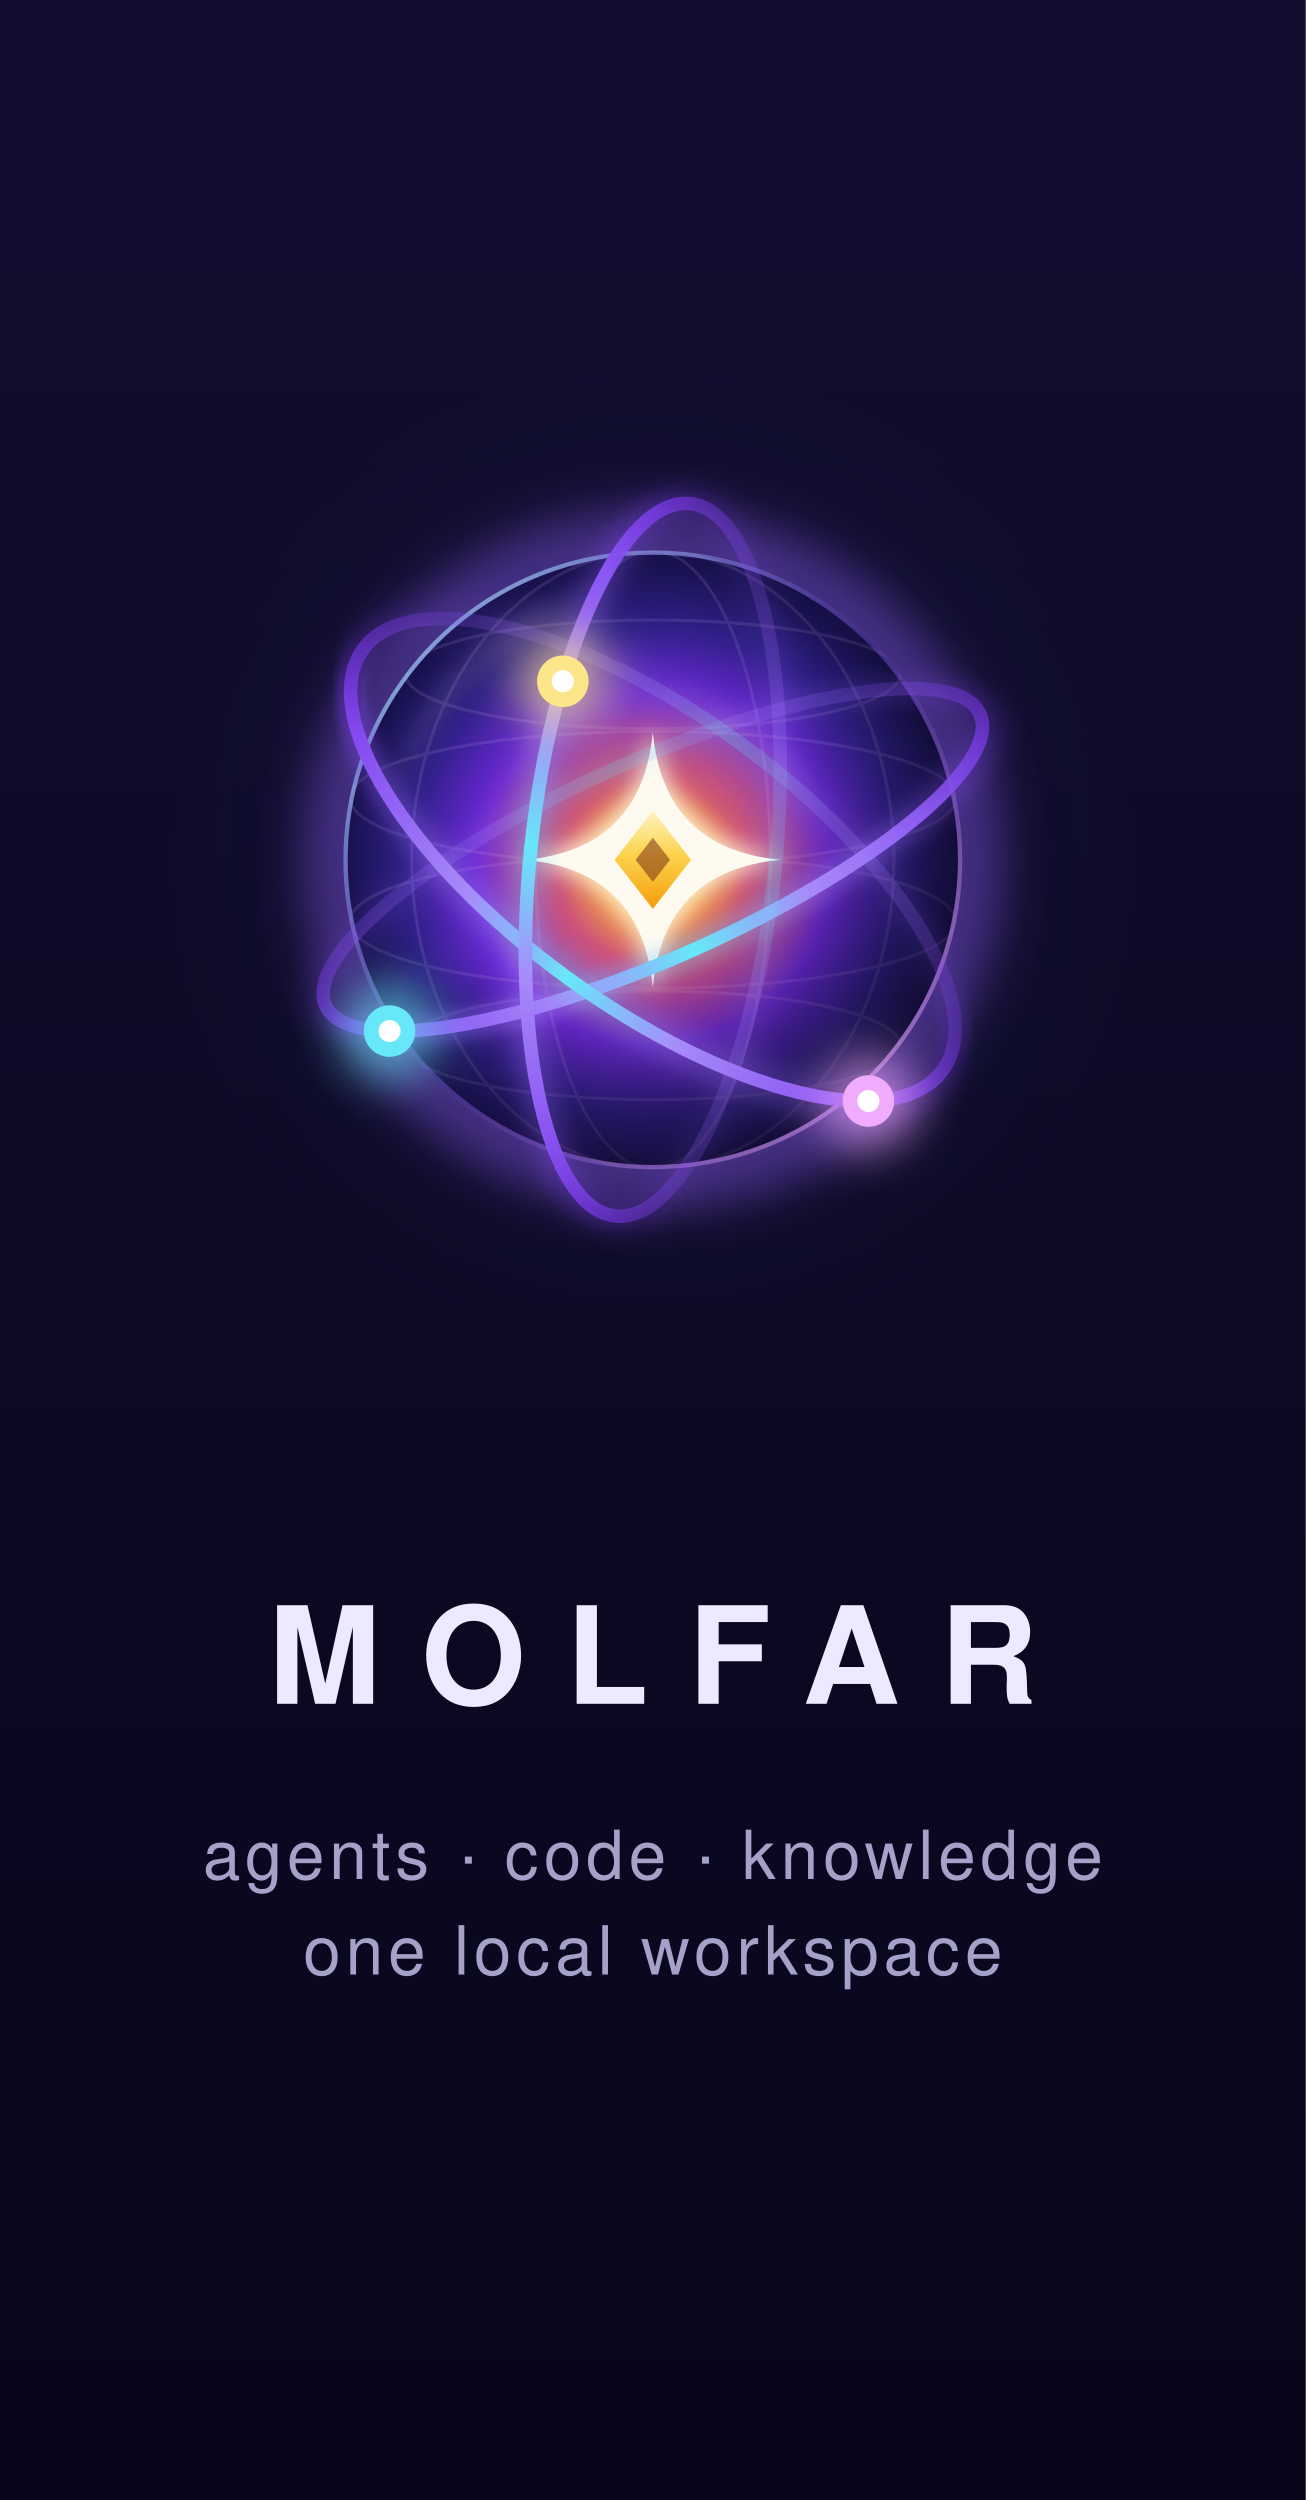
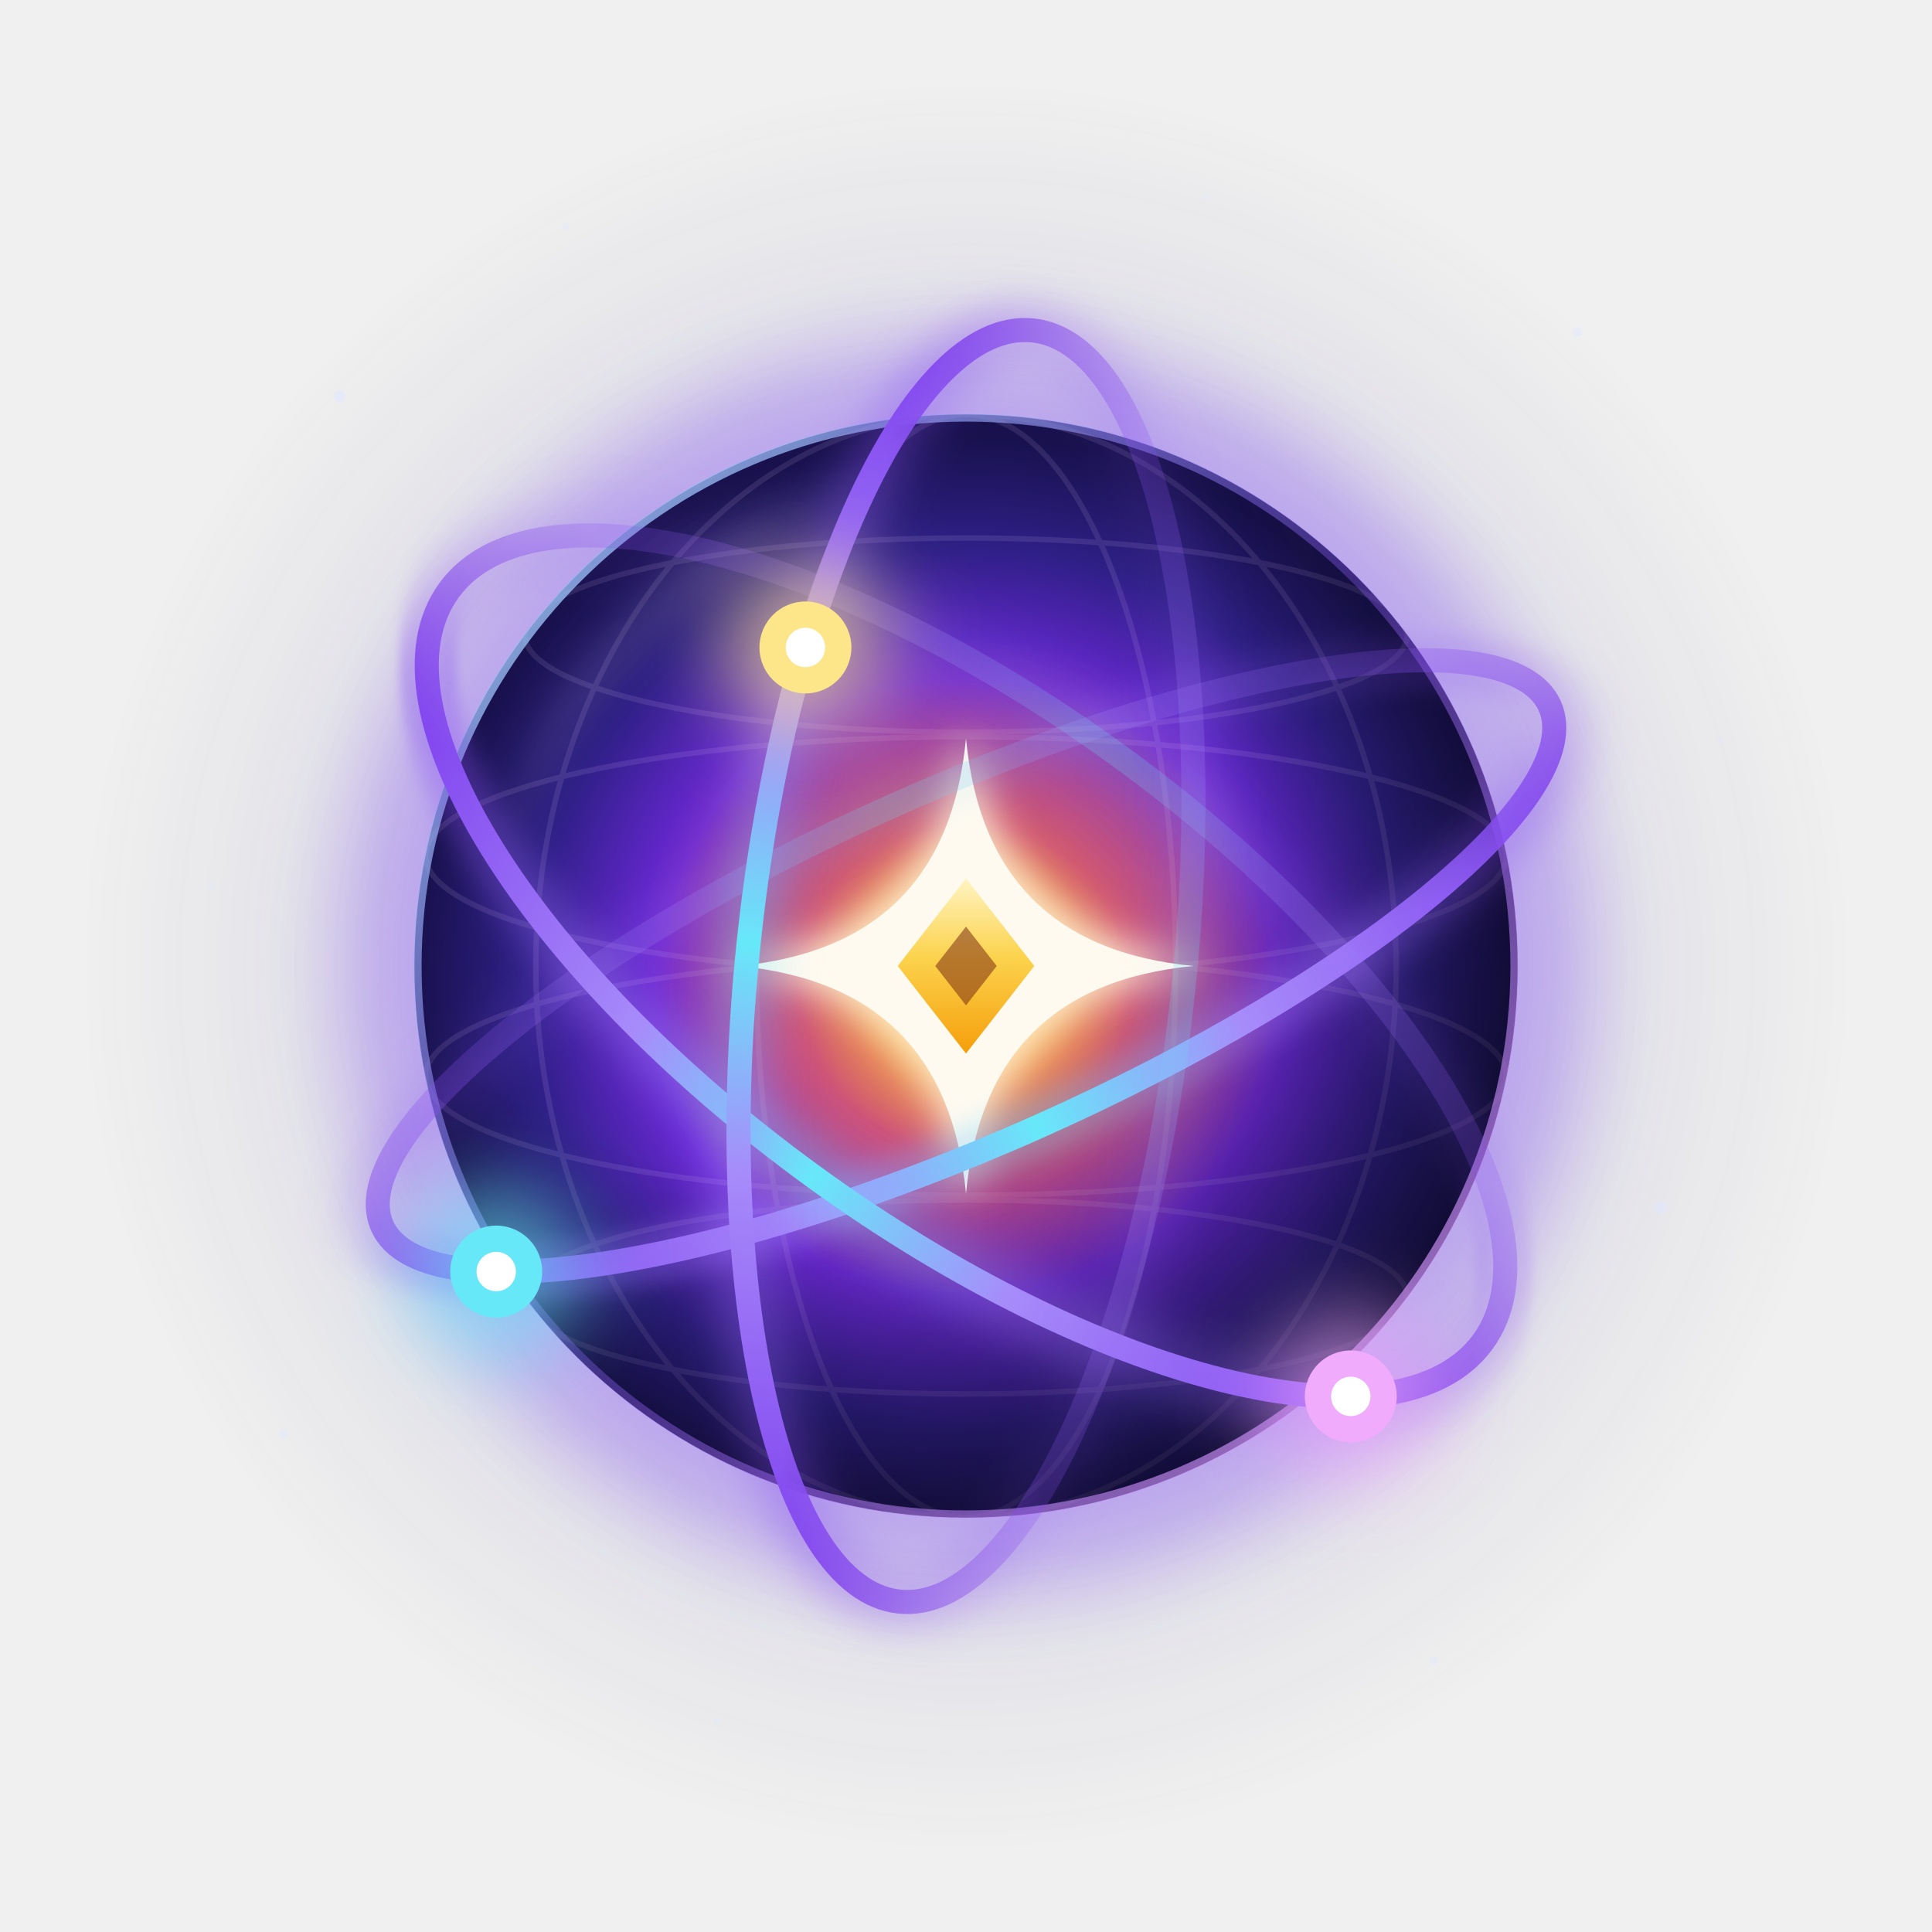
- <svg xmlns="http://www.w3.org/2000/svg" viewBox="0 0 164 314" width="164" height="314">
+ <svg xmlns="http://www.w3.org/2000/svg" viewBox="0 0 1024 1024" width="1024" height="1024">
  <defs>
-     <linearGradient id="panel" x1="0" y1="0" x2="0" y2="1">
-       <stop offset="0" stop-color="#120e30" />
-       <stop offset="1" stop-color="#07061a" />
-     </linearGradient>
    <linearGradient id="tile" x1="0" y1="0" x2="0.35" y2="1">
      <stop offset="0" stop-color="#151036" />
      <stop offset="0.55" stop-color="#0d0a24" />
      <stop offset="1" stop-color="#07061a" />
    </linearGradient>
    <radialGradient id="aura" cx="512" cy="512" r="470" gradientUnits="userSpaceOnUse">
      <stop offset="0" stop-color="#8b5cf6" stop-opacity="0.5" />
      <stop offset="0.35" stop-color="#6d28d9" stop-opacity="0.24" />
      <stop offset="0.7" stop-color="#312e81" stop-opacity="0.08" />
      <stop offset="1" stop-color="#312e81" stop-opacity="0" />
    </radialGradient>
    <radialGradient id="sphere" cx="512" cy="522" r="252" gradientUnits="userSpaceOnUse">
      <stop offset="0" stop-color="#ffe7b0" />
      <stop offset="0.12" stop-color="#f6a85c" />
      <stop offset="0.3" stop-color="#c0399f" />
      <stop offset="0.56" stop-color="#6d28d9" />
      <stop offset="0.8" stop-color="#2e1f86" />
      <stop offset="1" stop-color="#18114d" />
    </radialGradient>
    <radialGradient id="shade" cx="422" cy="402" r="403.2" gradientUnits="userSpaceOnUse">
      <stop offset="0.5" stop-color="#05040f" stop-opacity="0" />
      <stop offset="1" stop-color="#05040f" stop-opacity="0.5" />
    </radialGradient>
    <linearGradient id="rim" x1="0" y1="0" x2="1" y2="1">
      <stop offset="0" stop-color="#a5f3fc" stop-opacity="0.95" />
      <stop offset="0.5" stop-color="#8b5cf6" stop-opacity="0.35" />
      <stop offset="1" stop-color="#f0abfc" stop-opacity="0.8" />
    </linearGradient>
    <linearGradient id="core" x1="0" y1="0" x2="0" y2="1">
      <stop offset="0" stop-color="#fff4c2" />
      <stop offset="0.45" stop-color="#fcd34d" />
      <stop offset="1" stop-color="#f59e0b" />
    </linearGradient>
    <radialGradient id="coreGlow" cx="512" cy="512" r="150" gradientUnits="userSpaceOnUse">
      <stop offset="0" stop-color="#fde68a" stop-opacity="0.85" />
      <stop offset="0.4" stop-color="#f59e0b" stop-opacity="0.35" />
      <stop offset="1" stop-color="#f59e0b" stop-opacity="0" />
    </radialGradient>
    <linearGradient id="depth" gradientUnits="userSpaceOnUse" x1="0" y1="-60" x2="0" y2="60">
      <stop offset="0" stop-color="#fff" stop-opacity="0.28" />
      <stop offset="1" stop-color="#fff" stop-opacity="1" />
    </linearGradient>
    <mask id="ringDepth" maskUnits="userSpaceOnUse" x="-600" y="-600" width="1200" height="1200">
      <rect x="-600" y="-600" width="1200" height="1200" fill="url(#depth)" />
    </mask>
    <linearGradient id="gloss" x1="0" y1="0" x2="1" y2="1">
      <stop offset="0" stop-color="#ffffff" stop-opacity="0.5" />
      <stop offset="1" stop-color="#ffffff" stop-opacity="0" />
    </linearGradient>
    <clipPath id="back">
      <rect x="-600" y="-600" width="1200" height="600" />
    </clipPath>
    <clipPath id="front">
      <rect x="-600" y="0" width="1200" height="600" />
    </clipPath>
    <clipPath id="ball">
      <circle cx="512" cy="512" r="252" />
    </clipPath>
    <clipPath id="tileClip">
      <rect width="1024" height="1024" rx="228" />
    </clipPath>
    <filter id="soft" x="-50%" y="-50%" width="200%" height="200%">
      <feGaussianBlur stdDeviation="9" />
    </filter>
    <filter id="bloom" x="-50%" y="-50%" width="200%" height="200%">
      <feGaussianBlur stdDeviation="18" />
    </filter>
    <linearGradient id="orbit0" gradientUnits="userSpaceOnUse" x1="-292" y1="0" x2="292" y2="0">
      <stop offset="0" stop-color="#7c3aed" />
      <stop offset="0.32" stop-color="#a78bfa" />
      <stop offset="0.5" stop-color="#67e8f9" />
      <stop offset="0.68" stop-color="#a78bfa" />
      <stop offset="1" stop-color="#7c3aed" />
    </linearGradient>
    <linearGradient id="orbit1" gradientUnits="userSpaceOnUse" x1="-292" y1="0" x2="292" y2="0">
      <stop offset="0" stop-color="#7c3aed" />
      <stop offset="0.32" stop-color="#a78bfa" />
      <stop offset="0.5" stop-color="#67e8f9" />
      <stop offset="0.68" stop-color="#a78bfa" />
      <stop offset="1" stop-color="#7c3aed" />
    </linearGradient>
    <linearGradient id="orbit2" gradientUnits="userSpaceOnUse" x1="-292" y1="0" x2="292" y2="0">
      <stop offset="0" stop-color="#7c3aed" />
      <stop offset="0.32" stop-color="#a78bfa" />
      <stop offset="0.5" stop-color="#67e8f9" />
      <stop offset="0.68" stop-color="#a78bfa" />
      <stop offset="1" stop-color="#7c3aed" />
    </linearGradient>
  </defs>
-   <rect width="164" height="314" fill="url(#panel)" />
-   <g transform="translate(14 40) scale(0.1328)">
-     <rect width="1024" height="1024" fill="url(#aura)" />
-     <g transform="translate(512 512) scale(1.16) translate(-512 -512)">
-       <circle cx="512" cy="512" r="286" fill="#8b5cf6" opacity="0.4" filter="url(#bloom)" />
-       <circle cx="512" cy="512" r="252" fill="url(#sphere)" />
-       <g clip-path="url(#ball)" fill="none" stroke="#e9d5ff" stroke-width="2.5" opacity="0.11">
-         <ellipse cx="512" cy="360.8" rx="201.6" ry="44.35" />
-         <ellipse cx="512" cy="461.6" rx="246.91" ry="54.32" />
-         <ellipse cx="512" cy="562.4" rx="246.91" ry="54.32" />
-         <ellipse cx="512" cy="663.2" rx="201.6" ry="44.35" />
-         <ellipse cx="512" cy="512" rx="95.76" ry="252" />
-         <ellipse cx="512" cy="512" rx="196.56" ry="252" />
-       </g>
-       <circle cx="512" cy="512" r="252" fill="url(#shade)" />
-       <path d="M298 472 A 226 226 0 0 1 482 288 A 292 292 0 0 0 298 472 Z" fill="url(#gloss)" opacity="0.55" filter="url(#soft)" />
-       <circle cx="512" cy="512" r="250.5" fill="none" stroke="url(#rim)" stroke-width="3.5" />
-       <circle cx="512" cy="512" r="150" fill="url(#coreGlow)" />
-       <path d="M512 400 Q524 500 624 512 Q524 524 512 624 Q500 524 400 512 Q500 500 512 400 Z" fill="#fff7dd" opacity="0.9" filter="url(#soft)" />
-       <path d="M512 408 Q521 503 616 512 Q521 521 512 616 Q503 521 408 512 Q503 503 512 408 Z" fill="#fffaf0" />
-       <path d="M512 472 L543.2 512 L512 552 L480.8 512 Z" fill="url(#core)" />
-       <path d="M512 494 L526.04 512 L512 530 L497.96 512 Z" fill="#7c2d12" opacity="0.55" />
-       <g transform="translate(512 512) rotate(-24)" mask="url(#ringDepth)">
-         <ellipse rx="292" ry="80.49" fill="none" stroke="url(#orbit0)" stroke-width="26" opacity="0.35" filter="url(#soft)" />
-         <ellipse rx="292" ry="80.49" fill="none" stroke="url(#orbit0)" stroke-width="11" />
-       </g>
-       <g transform="translate(512 512) rotate(36)" mask="url(#ringDepth)">
-         <ellipse rx="292" ry="118.77" fill="none" stroke="url(#orbit1)" stroke-width="26" opacity="0.35" filter="url(#soft)" />
-         <ellipse rx="292" ry="118.77" fill="none" stroke="url(#orbit1)" stroke-width="11" />
-       </g>
-       <g transform="translate(512 512) rotate(96)" mask="url(#ringDepth)">
-         <ellipse rx="292" ry="99.87" fill="none" stroke="url(#orbit2)" stroke-width="26" opacity="0.35" filter="url(#soft)" />
-         <ellipse rx="292" ry="99.87" fill="none" stroke="url(#orbit2)" stroke-width="11" />
-       </g>
-       <circle cx="297.35" cy="651.62" r="40" fill="#67e8f9" opacity="0.6" filter="url(#bloom)" />
-       <circle cx="297.35" cy="651.62" r="21" fill="#67e8f9" />
-       <circle cx="297.35" cy="651.62" r="9" fill="#ffffff" />
-       <circle cx="687.81" cy="708.65" r="40" fill="#f0abfc" opacity="0.6" filter="url(#bloom)" />
-       <circle cx="687.81" cy="708.65" r="21" fill="#f0abfc" />
-       <circle cx="687.81" cy="708.65" r="9" fill="#ffffff" />
-       <circle cx="438.63" cy="366.45" r="40" fill="#fde68a" opacity="0.6" filter="url(#bloom)" />
-       <circle cx="438.63" cy="366.45" r="21" fill="#fde68a" />
-       <circle cx="438.63" cy="366.45" r="9" fill="#ffffff" />
+   <rect width="1024" height="1024" fill="url(#aura)" />
+   <circle cx="180" cy="210" r="3.2" fill="#e0e7ff" opacity="0.55" />
+   <circle cx="836" cy="176" r="2.6" fill="#e0e7ff" opacity="0.45" />
+   <circle cx="880" cy="640" r="3.4" fill="#e0e7ff" opacity="0.5" />
+   <circle cx="150" cy="760" r="2.4" fill="#e0e7ff" opacity="0.4" />
+   <circle cx="300" cy="120" r="2" fill="#e0e7ff" opacity="0.35" />
+   <circle cx="760" cy="880" r="2.2" fill="#e0e7ff" opacity="0.35" />
+   <circle cx="912" cy="392" r="1.8" fill="#e0e7ff" opacity="0.3" />
+   <circle cx="112" cy="470" r="2" fill="#e0e7ff" opacity="0.3" />
+   <circle cx="640" cy="104" r="1.8" fill="#e0e7ff" opacity="0.3" />
+   <circle cx="380" cy="912" r="1.8" fill="#e0e7ff" opacity="0.3" />
+   <g transform="translate(512 512) scale(1.16) translate(-512 -512)">
+     <circle cx="512" cy="512" r="286" fill="#8b5cf6" opacity="0.4" filter="url(#bloom)" />
+     <circle cx="512" cy="512" r="252" fill="url(#sphere)" />
+     <g clip-path="url(#ball)" fill="none" stroke="#e9d5ff" stroke-width="2.5" opacity="0.11">
+       <ellipse cx="512" cy="360.8" rx="201.6" ry="44.35" />
+       <ellipse cx="512" cy="461.6" rx="246.91" ry="54.32" />
+       <ellipse cx="512" cy="562.4" rx="246.91" ry="54.32" />
+       <ellipse cx="512" cy="663.2" rx="201.6" ry="44.35" />
+       <ellipse cx="512" cy="512" rx="95.76" ry="252" />
+       <ellipse cx="512" cy="512" rx="196.56" ry="252" />
    </g>
+     <circle cx="512" cy="512" r="252" fill="url(#shade)" />
+     <path d="M298 472 A 226 226 0 0 1 482 288 A 292 292 0 0 0 298 472 Z" fill="url(#gloss)" opacity="0.55" filter="url(#soft)" />
+     <circle cx="512" cy="512" r="250.5" fill="none" stroke="url(#rim)" stroke-width="3.5" />
+     <circle cx="512" cy="512" r="150" fill="url(#coreGlow)" />
+     <path d="M512 400 Q524 500 624 512 Q524 524 512 624 Q500 524 400 512 Q500 500 512 400 Z" fill="#fff7dd" opacity="0.9" filter="url(#soft)" />
+     <path d="M512 408 Q521 503 616 512 Q521 521 512 616 Q503 521 408 512 Q503 503 512 408 Z" fill="#fffaf0" />
+     <path d="M512 472 L543.2 512 L512 552 L480.8 512 Z" fill="url(#core)" />
+     <path d="M512 494 L526.04 512 L512 530 L497.96 512 Z" fill="#7c2d12" opacity="0.55" />
+     <g transform="translate(512 512) rotate(-24)" mask="url(#ringDepth)">
+       <ellipse rx="292" ry="80.49" fill="none" stroke="url(#orbit0)" stroke-width="26" opacity="0.35" filter="url(#soft)" />
+       <ellipse rx="292" ry="80.49" fill="none" stroke="url(#orbit0)" stroke-width="11" />
+     </g>
+     <g transform="translate(512 512) rotate(36)" mask="url(#ringDepth)">
+       <ellipse rx="292" ry="118.77" fill="none" stroke="url(#orbit1)" stroke-width="26" opacity="0.35" filter="url(#soft)" />
+       <ellipse rx="292" ry="118.77" fill="none" stroke="url(#orbit1)" stroke-width="11" />
+     </g>
+     <g transform="translate(512 512) rotate(96)" mask="url(#ringDepth)">
+       <ellipse rx="292" ry="99.87" fill="none" stroke="url(#orbit2)" stroke-width="26" opacity="0.35" filter="url(#soft)" />
+       <ellipse rx="292" ry="99.87" fill="none" stroke="url(#orbit2)" stroke-width="11" />
+     </g>
+     <circle cx="297.35" cy="651.62" r="40" fill="#67e8f9" opacity="0.6" filter="url(#bloom)" />
+     <circle cx="297.35" cy="651.62" r="21" fill="#67e8f9" />
+     <circle cx="297.35" cy="651.62" r="9" fill="#ffffff" />
+     <circle cx="687.81" cy="708.65" r="40" fill="#f0abfc" opacity="0.6" filter="url(#bloom)" />
+     <circle cx="687.81" cy="708.65" r="21" fill="#f0abfc" />
+     <circle cx="687.81" cy="708.65" r="9" fill="#ffffff" />
+     <circle cx="438.63" cy="366.45" r="40" fill="#fde68a" opacity="0.6" filter="url(#bloom)" />
+     <circle cx="438.63" cy="366.45" r="21" fill="#fde68a" />
+     <circle cx="438.63" cy="366.45" r="9" fill="#ffffff" />
  </g>
-   <text x="82" y="214" text-anchor="middle" font-family="Helvetica Neue, Helvetica, Arial, sans-serif" font-size="17" font-weight="700" letter-spacing="5" fill="#ede9fe">MOLFAR</text>
-   <text x="82" y="236" text-anchor="middle" font-family="Helvetica Neue, Helvetica, Arial, sans-serif" font-size="8.5" font-weight="400" letter-spacing="0.6" fill="#a5a1c8">agents · code · knowledge</text>
-   <text x="82" y="248" text-anchor="middle" font-family="Helvetica Neue, Helvetica, Arial, sans-serif" font-size="8.5" font-weight="400" letter-spacing="0.6" fill="#a5a1c8">one local workspace</text>
</svg>
